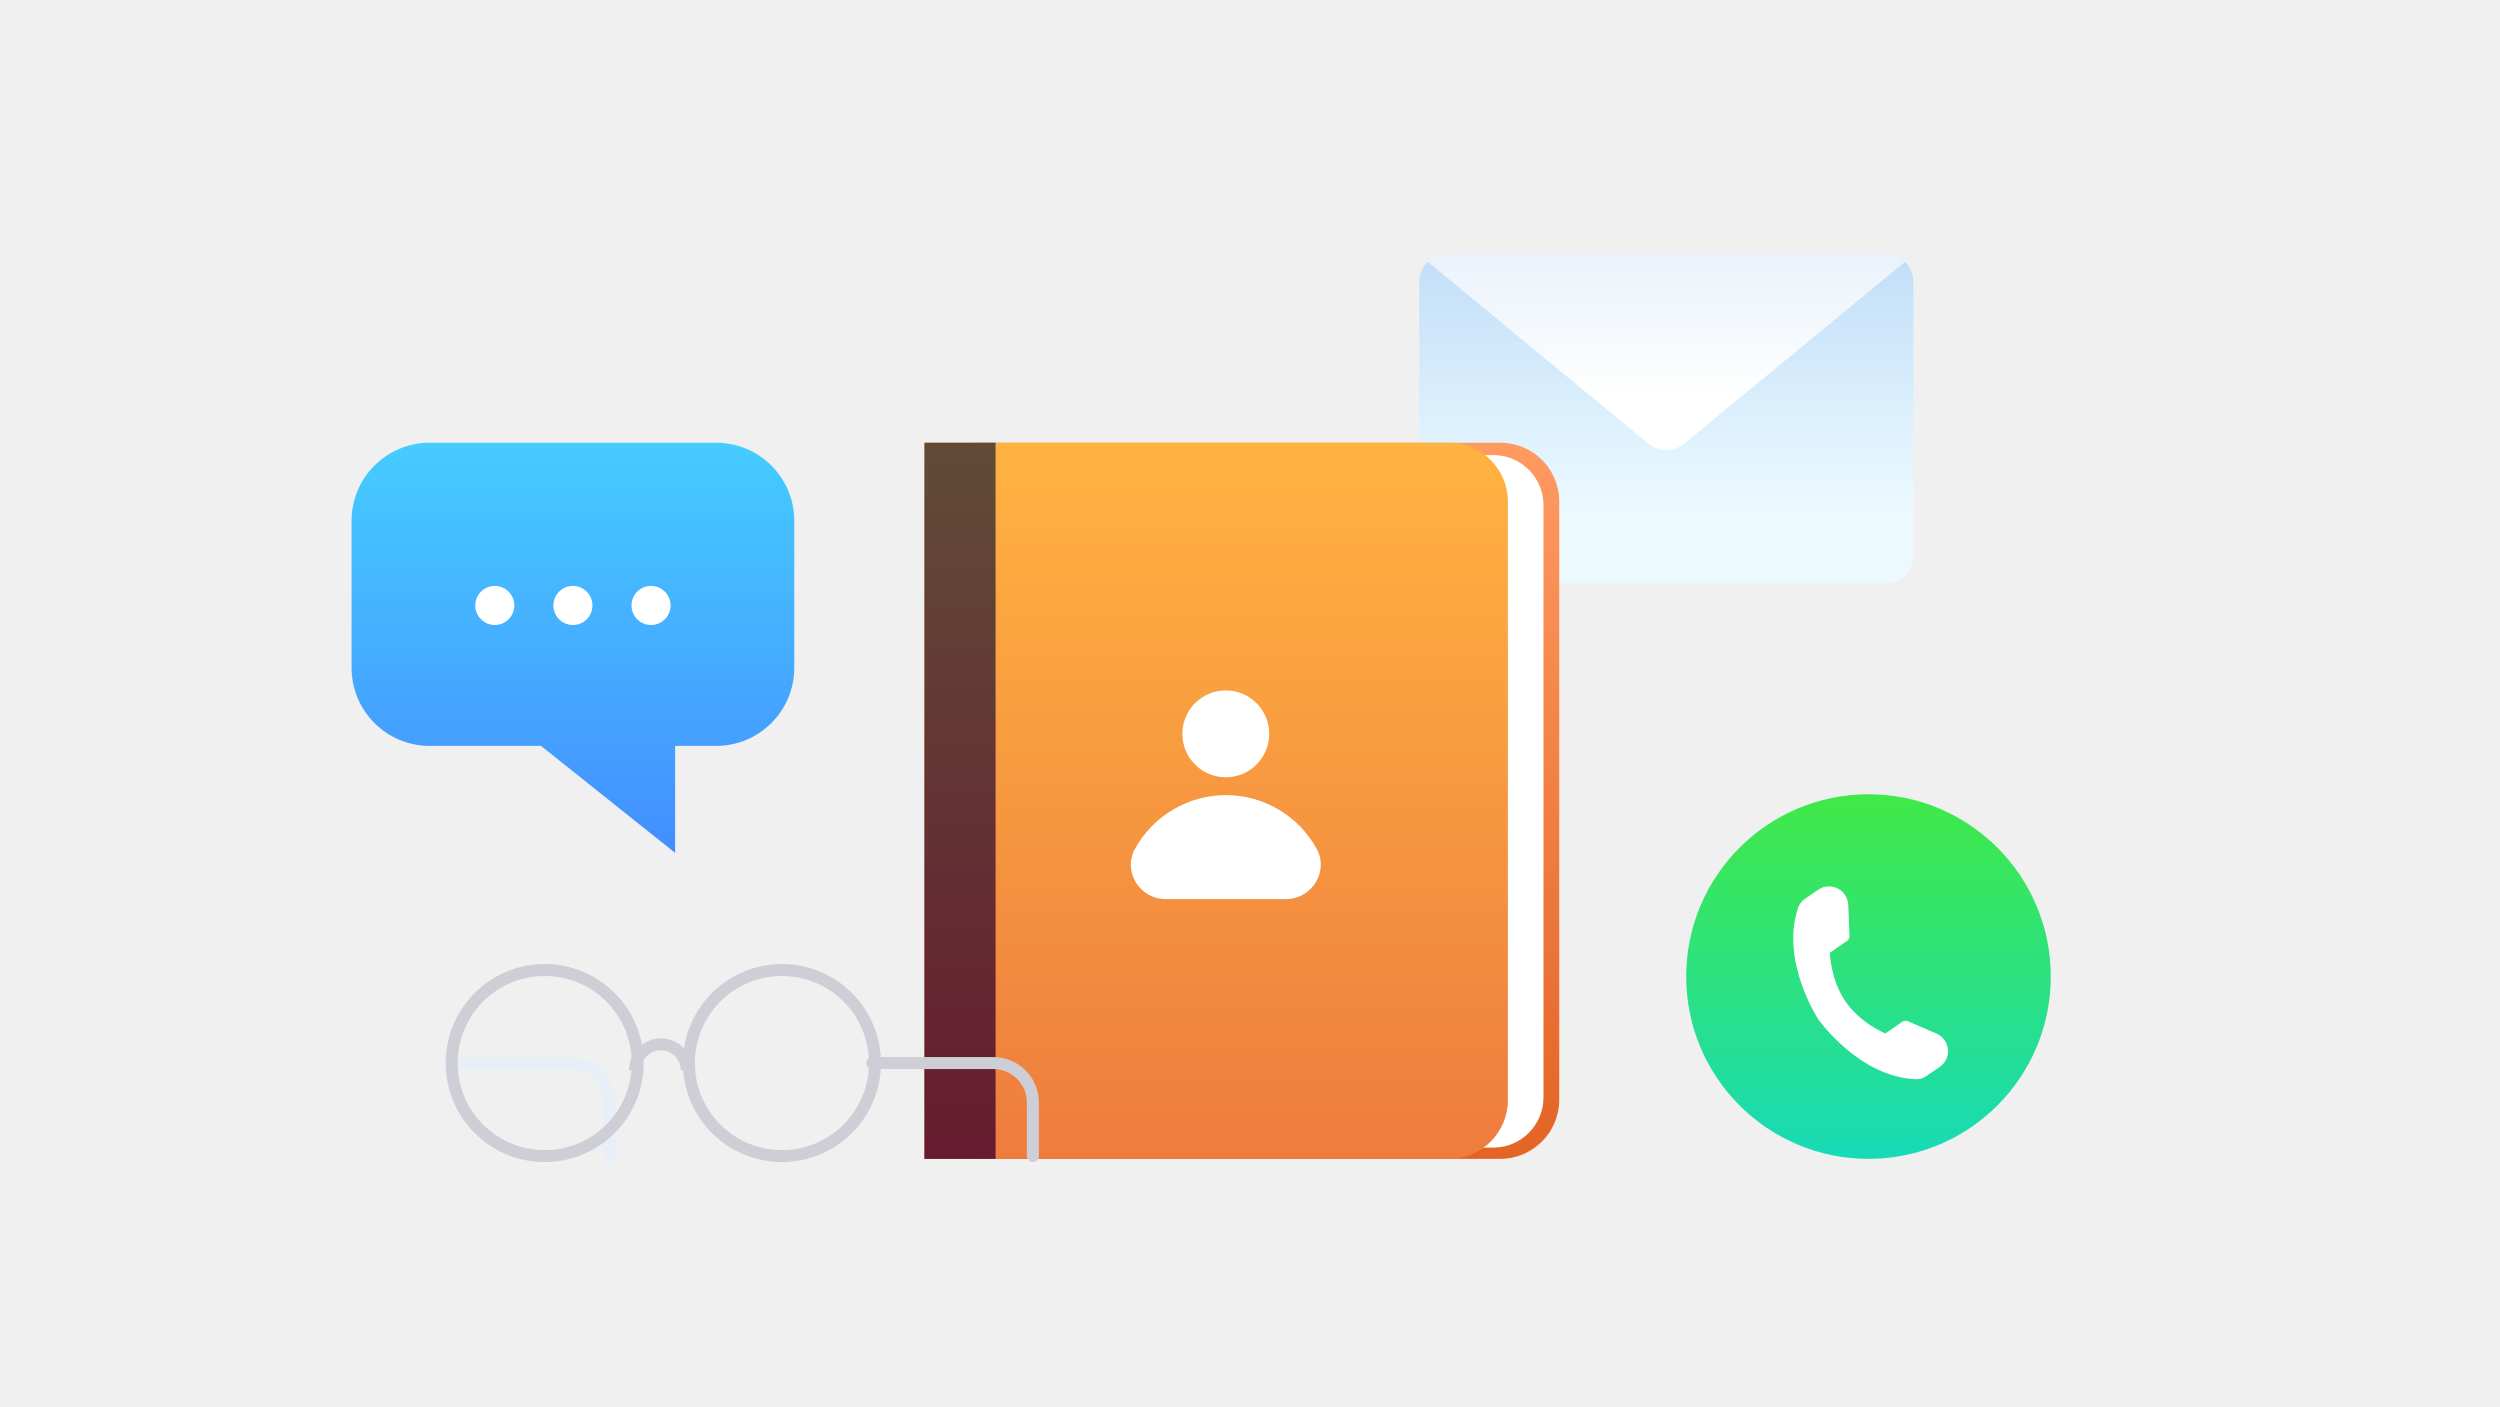
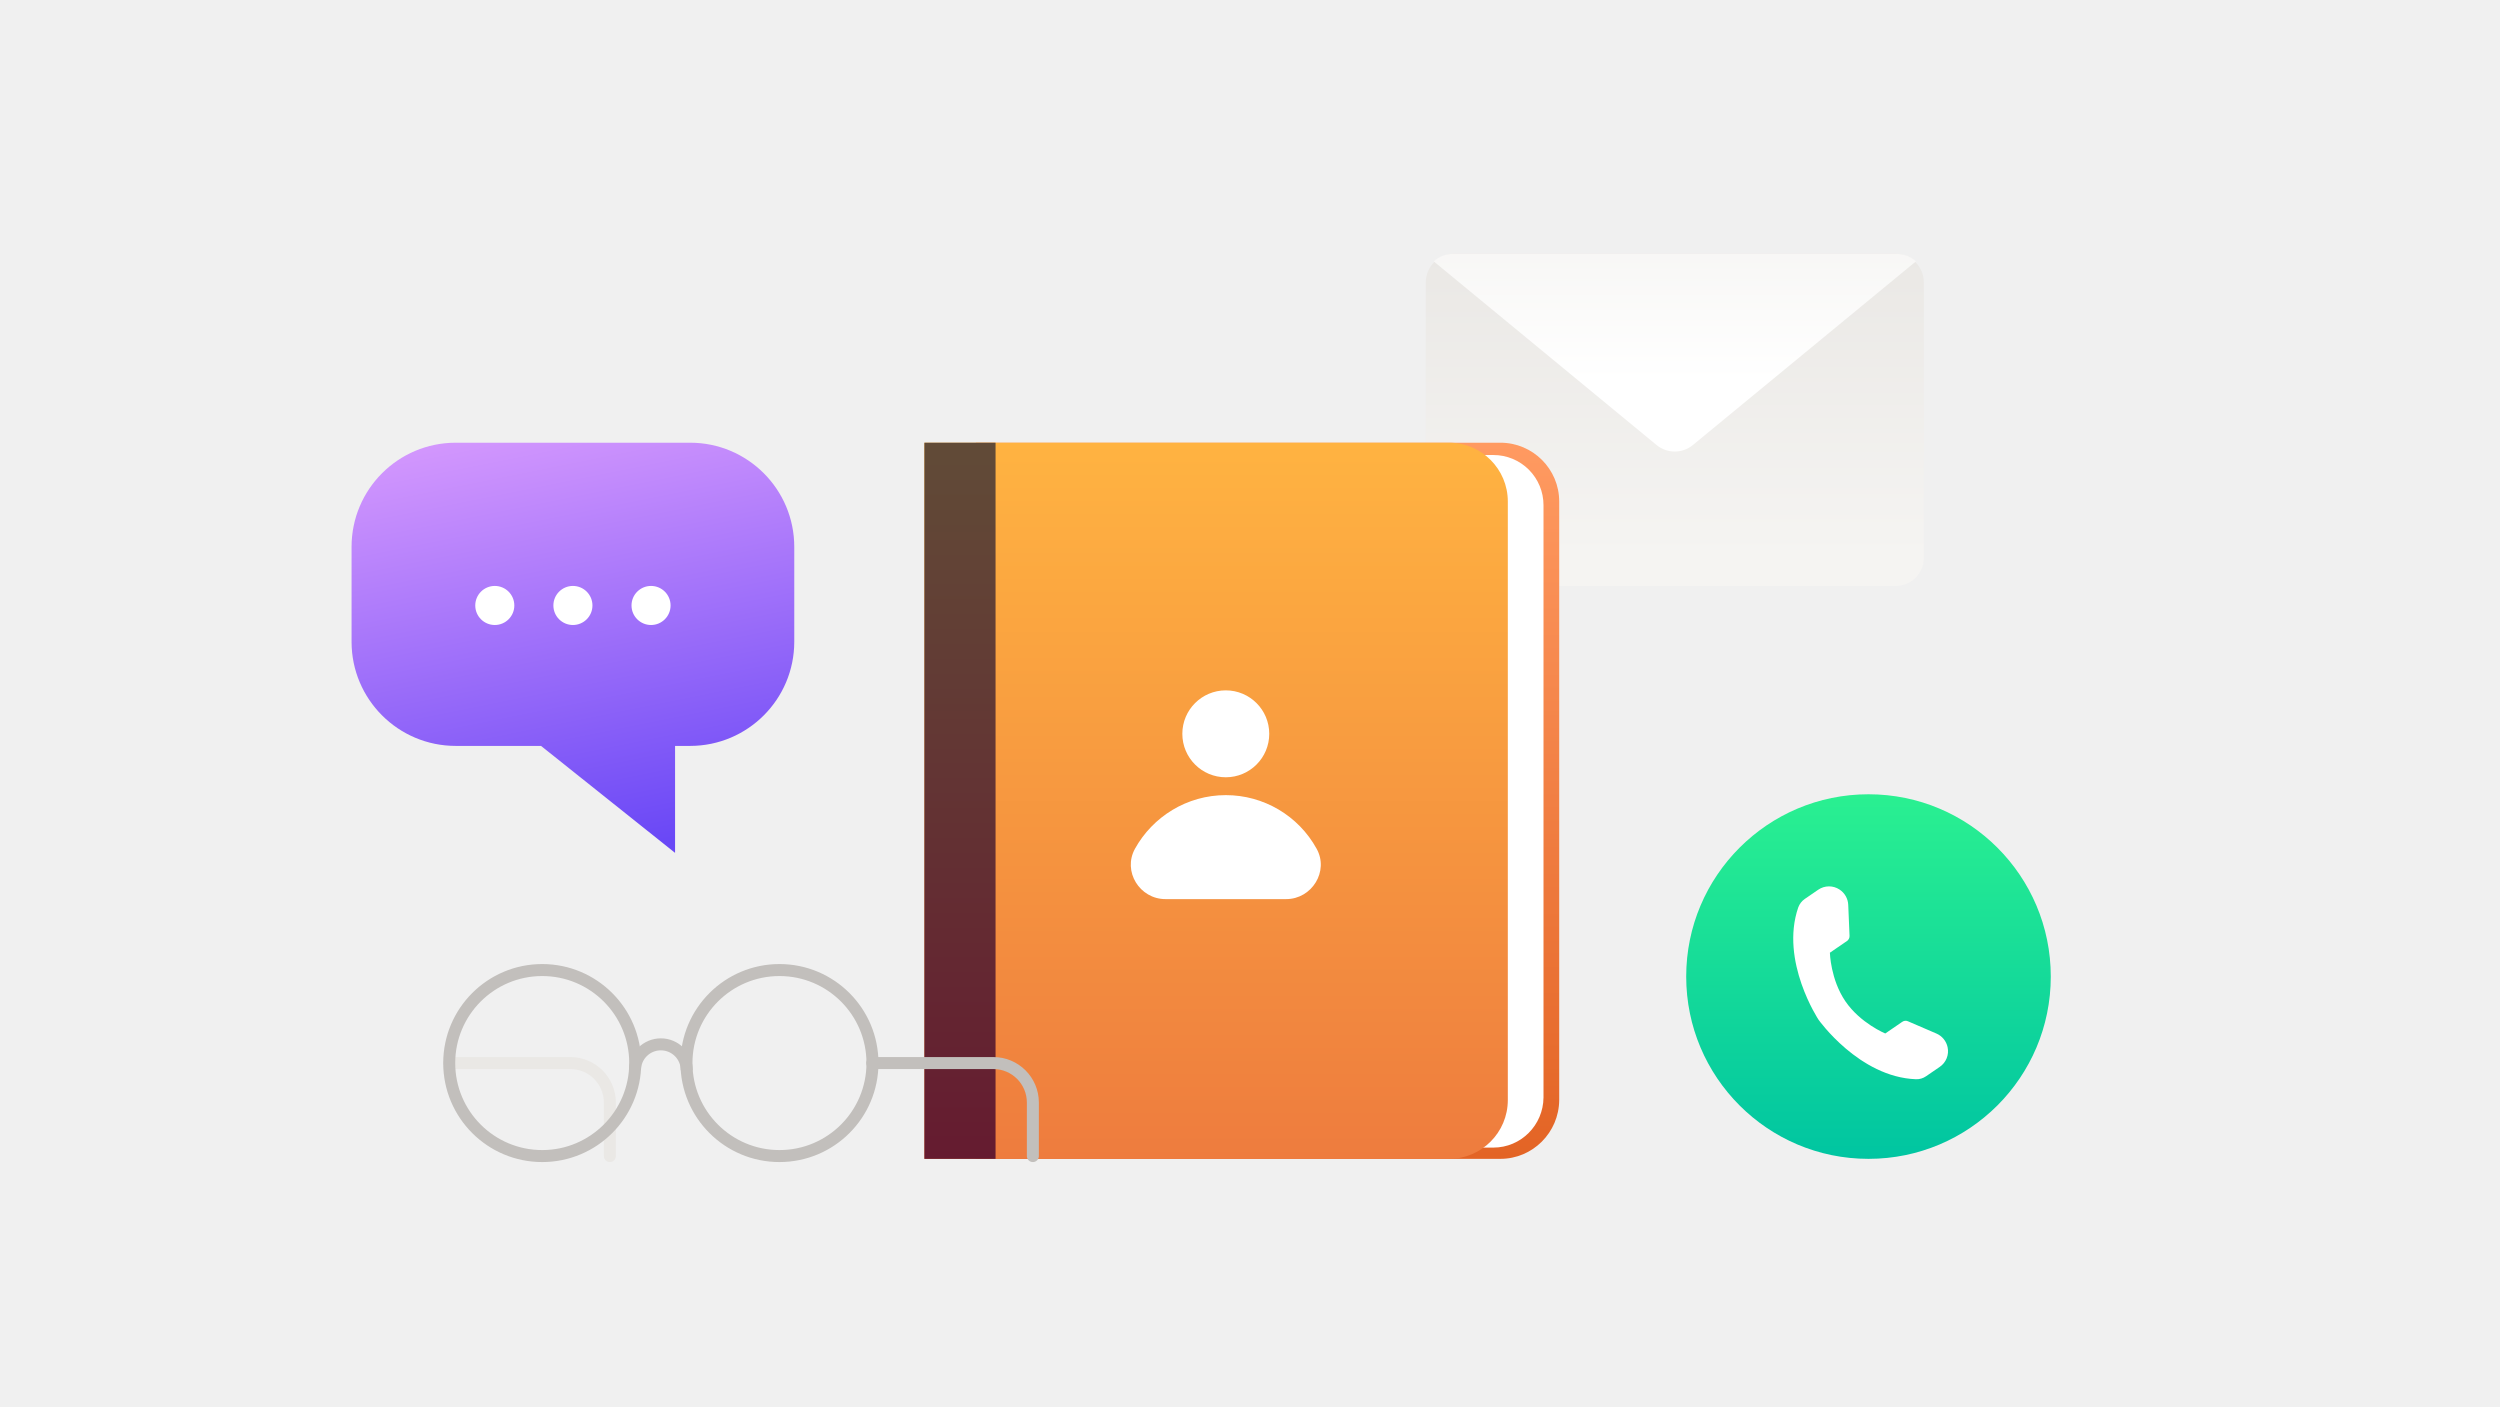
<svg xmlns="http://www.w3.org/2000/svg" width="384" height="216" fill="none" viewBox="0 0 384 216">
-   <defs />
-   <path fill="url(#paint0_linear)" d="M287 178a28 28 0 100-56 28 28 0 000 56z" />
-   <path fill="#fff" d="M299.15 160.85a2.96 2.96 0 00-1.72-2.1l-4.38-1.89a.9.9 0 00-.87.1l-2.6 1.78s-3.82-1.57-6.12-4.93c-2.3-3.35-2.39-7.47-2.39-7.47l2.62-1.8a.91.91 0 00.4-.78l-.2-4.77a2.95 2.95 0 00-1.34-2.36 2.92 2.92 0 00-3.27.03l-2.08 1.43a2.7 2.7 0 00-.99 1.29c-2.84 8.26 3.12 17.25 3.12 17.25s6.22 8.81 14.95 9.14a2.53 2.53 0 001.56-.46l2.1-1.43a2.91 2.91 0 001.21-3.03z" />
-   <path fill="url(#paint1_linear)" d="M289.65 89.6h-67.37a4.31 4.31 0 01-4.28-4.33V43.33a4.33 4.33 0 014.28-4.33h67.34a4.31 4.31 0 014.28 4.33v41.94a4.27 4.27 0 01-4.25 4.33z" />
-   <path fill="url(#paint2_linear)" d="M253.18 68.14a4.35 4.35 0 005.51 0l34.01-28a4.33 4.33 0 00-2.92-1.14h-67.66c-1.12 0-2.15.44-2.91 1.14l33.97 28z" />
-   <path fill="url(#paint3_linear)" d="M230.46 178h-80.58V68h80.58a9.04 9.04 0 019.04 9.04v91.92a9.08 9.08 0 01-9.04 9.04z" />
-   <path fill="#fff" d="M229.38 176.27h-18.82V69.9h18.82a7.7 7.7 0 017.7 7.7v90.98a7.73 7.73 0 01-7.7 7.7z" />
-   <path fill="url(#paint4_linear)" d="M222.56 178H142V68h80.57a9.04 9.04 0 019.04 9.04v91.92a9.04 9.04 0 01-9.04 9.04z" />
-   <path fill="url(#paint5_linear)" d="M152.92 68h-10.93v110h10.93V68z" />
-   <path fill="#fff" d="M188.28 119.39a6.67 6.67 0 10-6.67-6.67 6.67 6.67 0 006.67 6.67zm-9.26 18.71c-3.97 0-6.62-4.26-4.68-7.74a15.97 15.97 0 0113.94-8.23 15.91 15.91 0 0113.95 8.23c1.93 3.45-.72 7.74-4.68 7.74h-18.53z" />
-   <g stroke-miterlimit="10" stroke-width="1.84">
-     <path stroke="#CECFD6" d="M119.73 177.57a14.29 14.29 0 100-28.57 14.29 14.29 0 000 28.57z" />
-     <path stroke="#CECFD6" d="M97.53 164.39a3.96 3.96 0 013.98-3.98 3.96 3.96 0 013.97 3.98" />
-     <path stroke="#CECFD6" stroke-linecap="round" d="M133.97 163.29h18.62a6.06 6.06 0 016.06 6.06v8.22" />
-     <path stroke="#E9EFF9" stroke-linecap="round" d="M69 163.29h18.61a6.06 6.06 0 016.06 6.06v8.22" />
-     <path stroke="#CECFD6" d="M83.29 177.57a14.29 14.29 0 100-28.57 14.29 14.29 0 000 28.57z" />
+   <path fill="url(#paint0_linear_5741_18663)" d="M291.211 90h-67.894c-2.395 0-4.317-1.972-4.317-4.362V43.362c0-2.39 1.952-4.362 4.317-4.362h67.865c2.395 0 4.317 1.972 4.317 4.362v42.276A4.3 4.3 0 01291.211 90z" />
+   <path fill="url(#paint1_linear_5741_18663)" d="M254.46 68.365a4.383 4.383 0 005.554 0l34.274-28.219A4.368 4.368 0 00291.347 39h-68.19c-1.129 0-2.168.44-2.94 1.146l34.243 28.219z" />
+   <path fill="url(#paint2_linear_5741_18663)" d="M287 178c15.464 0 28-12.536 28-28s-12.536-28-28-28-28 12.536-28 28 12.536 28 28 28z" />
+   <path fill="#fff" d="M299.151 160.849a2.955 2.955 0 00-1.717-2.097l-4.384-1.889a.892.892 0 00-.867.092l-2.607 1.787s-3.814-1.573-6.113-4.927c-2.299-3.355-2.391-7.478-2.391-7.478l2.62-1.797a.912.912 0 00.399-.775l-.202-4.774a2.954 2.954 0 00-1.337-2.358 2.924 2.924 0 00-3.273.029l-2.076 1.424a2.706 2.706 0 00-.993 1.294c-2.843 8.256 3.118 17.251 3.118 17.251s6.226 8.812 14.953 9.138a2.531 2.531 0 001.564-.458l2.089-1.432a2.91 2.91 0 001.217-3.03z" />
+   <path fill="url(#paint3_linear_5741_18663)" d="M230.459 178h-80.575V68h80.575a9.035 9.035 0 019.036 9.036v91.928c-.032 4.991-4.077 9.036-9.036 9.036z" />
+   <path fill="#fff" d="M229.383 176.271h-18.822V69.891h18.822a7.692 7.692 0 017.699 7.7v90.981c-.033 4.241-3.458 7.699-7.699 7.699z" />
+   <path fill="url(#paint4_linear_5741_18663)" d="M222.565 178h-80.576V68h80.576a9.035 9.035 0 019.036 9.036v91.928a9.035 9.035 0 01-9.036 9.036z" />
+   <path fill="url(#paint5_linear_5741_18663)" d="M152.917 68h-10.928v110h10.928V68z" />
+   <path fill="#fff" d="M188.282 119.39a6.675 6.675 0 100-13.35 6.675 6.675 0 000 13.35zM179.016 138.103c-3.963 0-6.615-4.261-4.678-7.747 2.711-4.887 7.955-8.224 13.945-8.224a15.911 15.911 0 0113.945 8.224c1.937 3.456-.715 7.747-4.678 7.747h-18.534z" />
+   <g>
+     <path stroke="#C2BFBC" stroke-miterlimit="10" stroke-width="1.843" d="M119.727 177.571c7.889 0 14.285-6.396 14.285-14.286 0-7.889-6.396-14.285-14.285-14.285-7.89 0-14.286 6.396-14.286 14.285 0 7.89 6.396 14.286 14.286 14.286z" />
+     <path stroke="#C2BFBC" stroke-miterlimit="10" stroke-width="1.843" d="M97.532 164.388a3.964 3.964 0 013.975-3.975 3.964 3.964 0 013.975 3.975" />
+     <path stroke="#C2BFBC" stroke-linecap="round" stroke-miterlimit="10" stroke-width="1.843" d="M133.973 163.286h18.614a6.064 6.064 0 016.061 6.061v8.225" />
+     <path stroke="#EAE8E5" stroke-linecap="round" stroke-miterlimit="10" stroke-width="1.843" d="M69 163.286h18.614a6.064 6.064 0 016.06 6.061v8.225" />
+     <path stroke="#C2BFBC" stroke-miterlimit="10" stroke-width="1.843" d="M83.285 177.571c7.89 0 14.286-6.396 14.286-14.286 0-7.889-6.396-14.285-14.286-14.285S69 155.396 69 163.285c0 7.89 6.396 14.286 14.285 14.286z" />
  </g>
-   <path fill="url(#paint6_linear)" d="M66 68a12 12 0 00-12 12v22.57a12 12 0 0012 12h17.1L103.7 131v-16.43H110a12 12 0 0012-12V80a12 12 0 00-12-12H66z" />
+   <path fill="url(#paint6_linear_5741_18663)" d="M70 68c-8.837 0-16 7.163-16 16v14.572c0 8.837 7.163 16 16 16h13.102L103.69 131v-16.428H106c8.837 0 16-7.163 16-16V84c0-8.837-7.163-16-16-16H70z" />
  <circle cx="76" cy="93" r="3" fill="#fff" />
  <circle cx="88" cy="93" r="3" fill="#fff" />
  <circle cx="100" cy="93" r="3" fill="#fff" />
  <defs>
-     <linearGradient id="paint0_linear" x1="287" x2="287" y1="178" y2="122" gradientUnits="userSpaceOnUse">
-       <stop stop-color="#18DAB7" />
-       <stop offset="1" stop-color="#40E947" />
+     <linearGradient id="paint0_linear_5741_18663" x1="257.25" x2="257.25" y1="39" y2="85.5" gradientUnits="userSpaceOnUse">
+       <stop stop-color="#EAE8E5" />
+       <stop offset="1" stop-color="#F5F4F2" />
    </linearGradient>
-     <linearGradient id="paint1_linear" x1="255.95" x2="255.95" y1="39" y2="78.76" gradientUnits="userSpaceOnUse">
-       <stop stop-color="#C1DEF8" />
-       <stop offset="1" stop-color="#ECFAFF" />
-     </linearGradient>
-     <linearGradient id="paint2_linear" x1="255.95" x2="255.95" y1="26.35" y2="61.29" gradientUnits="userSpaceOnUse">
-       <stop stop-color="#DEEBF7" />
+     <linearGradient id="paint1_linear_5741_18663" x1="257.252" x2="257.252" y1="32" y2="58.5" gradientUnits="userSpaceOnUse">
+       <stop stop-color="#F5F4F2" />
      <stop offset="1" stop-color="#fff" />
    </linearGradient>
-     <linearGradient id="paint3_linear" x1="194.69" x2="194.69" y1="68" y2="178" gradientUnits="userSpaceOnUse">
+     <linearGradient id="paint2_linear_5741_18663" x1="287" x2="287" y1="122" y2="178" gradientUnits="userSpaceOnUse">
+       <stop stop-color="#2AF091" />
+       <stop offset="1" stop-color="#00C5A1" />
+     </linearGradient>
+     <linearGradient id="paint3_linear_5741_18663" x1="194.69" x2="194.69" y1="68" y2="178" gradientUnits="userSpaceOnUse">
      <stop stop-color="#FF9A61" />
      <stop offset="1" stop-color="#E36425" />
    </linearGradient>
-     <linearGradient id="paint4_linear" x1="186.79" x2="186.79" y1="68" y2="178" gradientUnits="userSpaceOnUse">
+     <linearGradient id="paint4_linear_5741_18663" x1="186.795" x2="186.795" y1="68" y2="178" gradientUnits="userSpaceOnUse">
      <stop stop-color="#FFB341" />
      <stop offset="1" stop-color="#EE7C3E" />
    </linearGradient>
-     <linearGradient id="paint5_linear" x1="147.45" x2="147.45" y1="68" y2="178" gradientUnits="userSpaceOnUse">
+     <linearGradient id="paint5_linear_5741_18663" x1="147.453" x2="147.453" y1="68" y2="178" gradientUnits="userSpaceOnUse">
      <stop stop-color="#614B37" />
      <stop offset="1" stop-color="#651B30" />
    </linearGradient>
-     <linearGradient id="paint6_linear" x1="81.5" x2="81.5" y1="61" y2="131" gradientUnits="userSpaceOnUse">
-       <stop stop-color="#46D3FF" />
-       <stop offset="1" stop-color="#438EFF" />
+     <linearGradient id="paint6_linear_5741_18663" x1="91.269" x2="107.65" y1="46.798" y2="127.887" gradientUnits="userSpaceOnUse">
+       <stop stop-color="#ECAAFF" />
+       <stop offset="1" stop-color="#6A48F6" />
    </linearGradient>
  </defs>
</svg>
